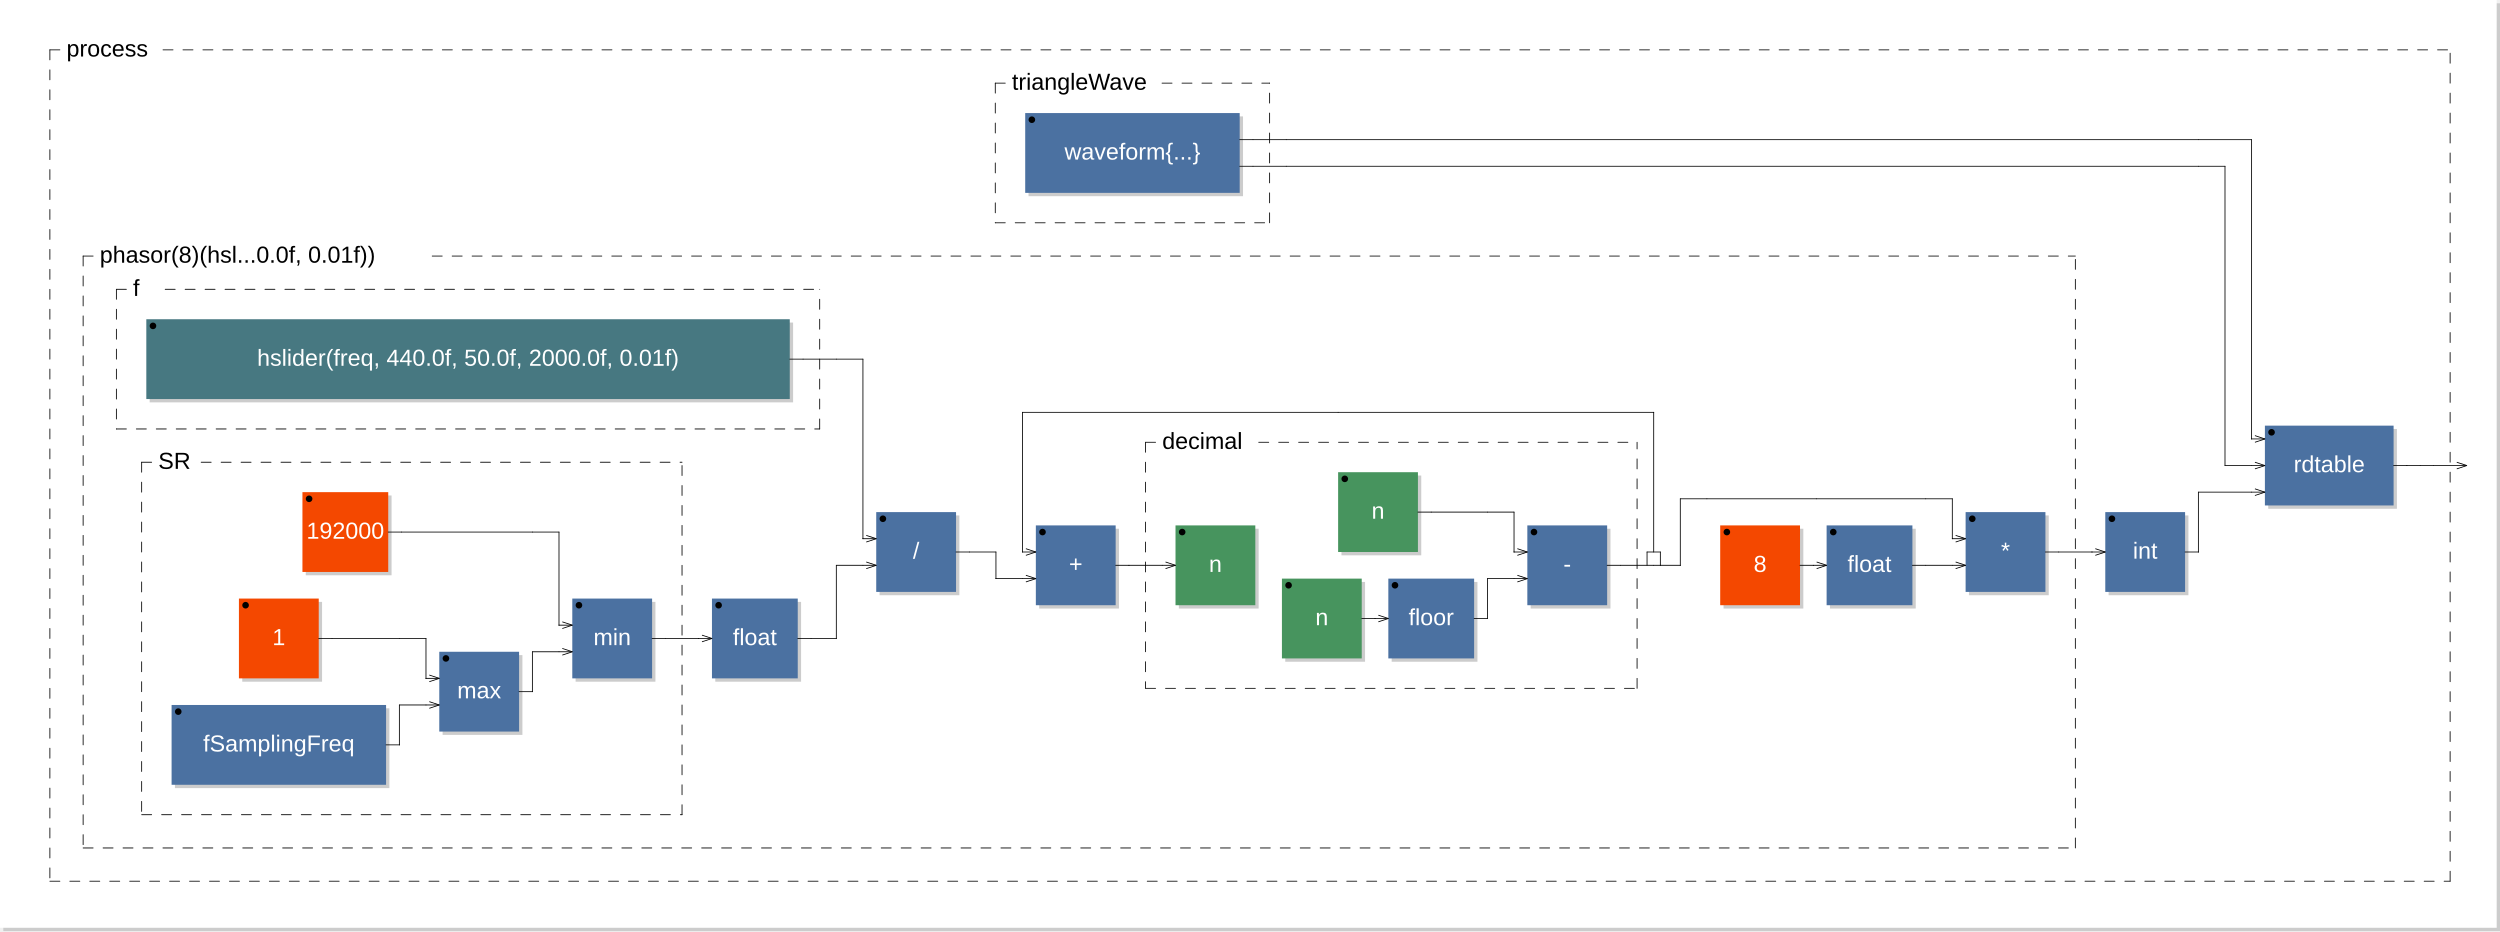
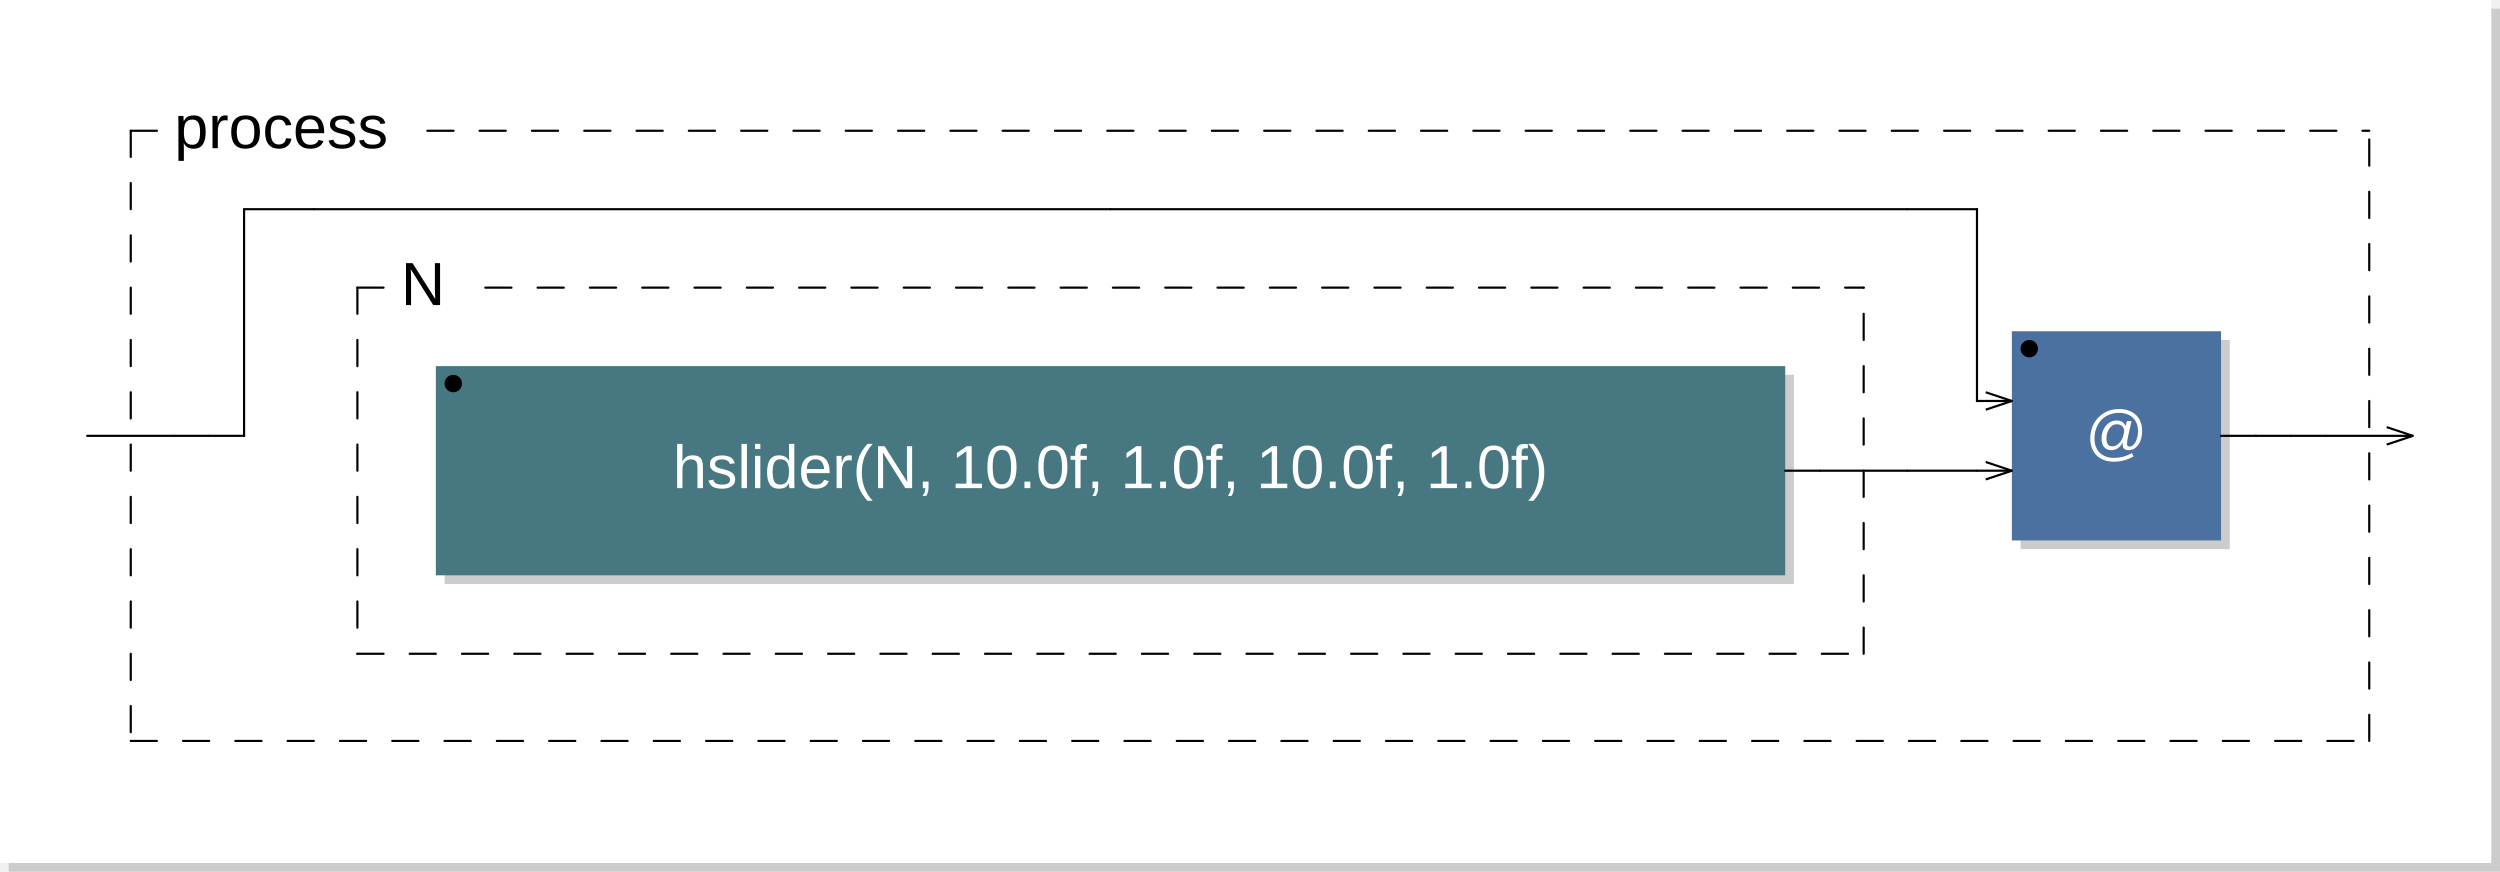
- <svg xmlns="http://www.w3.org/2000/svg" viewBox="0 0 751.8 280" width="375.9mm" height="140mm" version="1.1">
-   <rect x="1" y="1" width="750.8" height="279" rx="0" ry="0" style="stroke:none;fill:#cccccc;" />
-   <rect x="0" y="0" width="750.8" height="279" rx="0" ry="0" style="stroke:none;fill:#ffffff;" />
+ <svg xmlns="http://www.w3.org/2000/svg" viewBox="0 0 286.8 100" width="143.4mm" height="50mm" version="1.1">
+   <rect x="1" y="1" width="285.8" height="99" rx="0" ry="0" style="stroke:none;fill:#cccccc;" />
+   <rect x="0" y="0" width="285.8" height="99" rx="0" ry="0" style="stroke:none;fill:#ffffff;" />
  <text x="10" y="7" font-family="Arial" font-size="7" />
-   <rect x="309.3" y="35" width="64.5" height="24" rx="0" ry="0" style="stroke:none;fill:#cccccc;" />
-   <rect x="308.3" y="34" width="64.5" height="24" rx="0" ry="0" style="stroke:none;fill:#4B71A1;" />
-   <text x="340.55" y="48" font-family="Arial" font-size="7" text-anchor="middle" fill="#FFFFFF">waveform{...}</text>
-   <circle cx="310.3" cy="36" r="1" />
-   <line x1="299.3" y1="25" x2="299.3" y2="67" style="stroke: black; stroke-linecap:round; stroke-width:0.25; stroke-dasharray:3,3;" />
-   <line x1="299.3" y1="67" x2="381.8" y2="67" style="stroke: black; stroke-linecap:round; stroke-width:0.25; stroke-dasharray:3,3;" />
-   <line x1="381.8" y1="67" x2="381.8" y2="25" style="stroke: black; stroke-linecap:round; stroke-width:0.25; stroke-dasharray:3,3;" />
-   <line x1="299.3" y1="25" x2="304.3" y2="25" style="stroke: black; stroke-linecap:round; stroke-width:0.25; stroke-dasharray:3,3;" />
-   <line x1="349.45" y1="25" x2="381.8" y2="25" style="stroke: black; stroke-linecap:round; stroke-width:0.25; stroke-dasharray:3,3;" />
-   <text x="304.3" y="27" font-family="Arial" font-size="7">triangleWave</text>
-   <rect x="45" y="97" width="193.5" height="24" rx="0" ry="0" style="stroke:none;fill:#cccccc;" />
-   <rect x="44" y="96" width="193.5" height="24" rx="0" ry="0" style="stroke:none;fill:#477881;" />
-   <text x="140.75" y="110" font-family="Arial" font-size="7" text-anchor="middle" fill="#FFFFFF">hslider(freq, 440.0f, 50.0f, 2000.0f, 0.01f)</text>
-   <circle cx="46" cy="98" r="1" />
-   <line x1="35" y1="87" x2="35" y2="129" style="stroke: black; stroke-linecap:round; stroke-width:0.25; stroke-dasharray:3,3;" />
-   <line x1="35" y1="129" x2="246.5" y2="129" style="stroke: black; stroke-linecap:round; stroke-width:0.25; stroke-dasharray:3,3;" />
-   <line x1="246.5" y1="129" x2="246.5" y2="87" style="stroke: black; stroke-linecap:round; stroke-width:0.25; stroke-dasharray:3,3;" />
-   <line x1="35" y1="87" x2="40" y2="87" style="stroke: black; stroke-linecap:round; stroke-width:0.25; stroke-dasharray:3,3;" />
-   <line x1="49.675" y1="87" x2="246.5" y2="87" style="stroke: black; stroke-linecap:round; stroke-width:0.25; stroke-dasharray:3,3;" />
-   <text x="40" y="89" font-family="Arial" font-size="7">f</text>
-   <rect x="91.95" y="149" width="25.8" height="24" rx="0" ry="0" style="stroke:none;fill:#cccccc;" />
-   <rect x="90.95" y="148" width="25.8" height="24" rx="0" ry="0" style="stroke:none;fill:#f44800;" />
-   <text x="103.85" y="162" font-family="Arial" font-size="7" text-anchor="middle" fill="#FFFFFF">192000</text>
-   <circle cx="92.95" cy="150" r="1" />
-   <rect x="72.85" y="181" width="24" height="24" rx="0" ry="0" style="stroke:none;fill:#cccccc;" />
-   <rect x="71.85" y="180" width="24" height="24" rx="0" ry="0" style="stroke:none;fill:#f44800;" />
-   <text x="83.85" y="194" font-family="Arial" font-size="7" text-anchor="middle" fill="#FFFFFF">1</text>
-   <circle cx="73.85" cy="182" r="1" />
-   <rect x="52.6" y="213" width="64.5" height="24" rx="0" ry="0" style="stroke:none;fill:#cccccc;" />
-   <rect x="51.6" y="212" width="64.5" height="24" rx="0" ry="0" style="stroke:none;fill:#4B71A1;" />
-   <text x="83.85" y="226" font-family="Arial" font-size="7" text-anchor="middle" fill="#FFFFFF">fSamplingFreq</text>
-   <circle cx="53.6" cy="214" r="1" />
-   <rect x="133.1" y="197" width="24" height="24" rx="0" ry="0" style="stroke:none;fill:#cccccc;" />
-   <rect x="132.1" y="196" width="24" height="24" rx="0" ry="0" style="stroke:none;fill:#4B71A1;" />
-   <text x="144.1" y="210" font-family="Arial" font-size="7" text-anchor="middle" fill="#FFFFFF">max</text>
-   <circle cx="134.1" cy="198" r="1" />
-   <line x1="129.1" y1="203" x2="132.1" y2="204" transform="rotate(0,132.1,204)" style="stroke: black; stroke-width:0.25;" />
-   <line x1="129.1" y1="205" x2="132.1" y2="204" transform="rotate(0,132.1,204)" style="stroke: black; stroke-width:0.25;" />
-   <line x1="129.1" y1="211" x2="132.1" y2="212" transform="rotate(0,132.1,212)" style="stroke: black; stroke-width:0.25;" />
-   <line x1="129.1" y1="213" x2="132.1" y2="212" transform="rotate(0,132.1,212)" style="stroke: black; stroke-width:0.25;" />
-   <rect x="173.1" y="181" width="24" height="24" rx="0" ry="0" style="stroke:none;fill:#cccccc;" />
-   <rect x="172.1" y="180" width="24" height="24" rx="0" ry="0" style="stroke:none;fill:#4B71A1;" />
-   <text x="184.1" y="194" font-family="Arial" font-size="7" text-anchor="middle" fill="#FFFFFF">min</text>
-   <circle cx="174.1" cy="182" r="1" />
-   <line x1="169.1" y1="187" x2="172.1" y2="188" transform="rotate(0,172.1,188)" style="stroke: black; stroke-width:0.25;" />
-   <line x1="169.1" y1="189" x2="172.1" y2="188" transform="rotate(0,172.1,188)" style="stroke: black; stroke-width:0.25;" />
-   <line x1="169.1" y1="195" x2="172.1" y2="196" transform="rotate(0,172.1,196)" style="stroke: black; stroke-width:0.25;" />
-   <line x1="169.1" y1="197" x2="172.1" y2="196" transform="rotate(0,172.1,196)" style="stroke: black; stroke-width:0.25;" />
-   <line x1="42.6" y1="139" x2="42.6" y2="245" style="stroke: black; stroke-linecap:round; stroke-width:0.25; stroke-dasharray:3,3;" />
-   <line x1="42.6" y1="245" x2="205.1" y2="245" style="stroke: black; stroke-linecap:round; stroke-width:0.25; stroke-dasharray:3,3;" />
-   <line x1="205.1" y1="245" x2="205.1" y2="139" style="stroke: black; stroke-linecap:round; stroke-width:0.25; stroke-dasharray:3,3;" />
-   <line x1="42.6" y1="139" x2="47.6" y2="139" style="stroke: black; stroke-linecap:round; stroke-width:0.25; stroke-dasharray:3,3;" />
-   <line x1="60.5" y1="139" x2="205.1" y2="139" style="stroke: black; stroke-linecap:round; stroke-width:0.25; stroke-dasharray:3,3;" />
-   <text x="47.6" y="141" font-family="Arial" font-size="7">SR</text>
-   <rect x="215.1" y="181" width="25.8" height="24" rx="0" ry="0" style="stroke:none;fill:#cccccc;" />
-   <rect x="214.1" y="180" width="25.8" height="24" rx="0" ry="0" style="stroke:none;fill:#4B71A1;" />
-   <text x="227" y="194" font-family="Arial" font-size="7" text-anchor="middle" fill="#FFFFFF">float</text>
-   <circle cx="216.1" cy="182" r="1" />
-   <line x1="211.1" y1="191" x2="214.1" y2="192" transform="rotate(0,214.1,192)" style="stroke: black; stroke-width:0.25;" />
-   <line x1="211.1" y1="193" x2="214.1" y2="192" transform="rotate(0,214.1,192)" style="stroke: black; stroke-width:0.25;" />
-   <rect x="264.5" y="155" width="24" height="24" rx="0" ry="0" style="stroke:none;fill:#cccccc;" />
-   <rect x="263.5" y="154" width="24" height="24" rx="0" ry="0" style="stroke:none;fill:#4B71A1;" />
-   <text x="275.5" y="168" font-family="Arial" font-size="7" text-anchor="middle" fill="#FFFFFF">/</text>
-   <circle cx="265.5" cy="156" r="1" />
-   <line x1="260.5" y1="161" x2="263.5" y2="162" transform="rotate(0,263.5,162)" style="stroke: black; stroke-width:0.25;" />
-   <line x1="260.5" y1="163" x2="263.5" y2="162" transform="rotate(0,263.5,162)" style="stroke: black; stroke-width:0.25;" />
-   <line x1="260.5" y1="169" x2="263.5" y2="170" transform="rotate(0,263.5,170)" style="stroke: black; stroke-width:0.25;" />
-   <line x1="260.5" y1="171" x2="263.5" y2="170" transform="rotate(0,263.5,170)" style="stroke: black; stroke-width:0.25;" />
-   <rect x="312.5" y="159" width="24" height="24" rx="0" ry="0" style="stroke:none;fill:#cccccc;" />
-   <rect x="311.5" y="158" width="24" height="24" rx="0" ry="0" style="stroke:none;fill:#4B71A1;" />
-   <text x="323.5" y="172" font-family="Arial" font-size="7" text-anchor="middle" fill="#FFFFFF">+</text>
-   <circle cx="313.5" cy="160" r="1" />
-   <line x1="308.5" y1="165" x2="311.5" y2="166" transform="rotate(0,311.5,166)" style="stroke: black; stroke-width:0.25;" />
-   <line x1="308.5" y1="167" x2="311.5" y2="166" transform="rotate(0,311.5,166)" style="stroke: black; stroke-width:0.25;" />
-   <line x1="308.5" y1="173" x2="311.5" y2="174" transform="rotate(0,311.5,174)" style="stroke: black; stroke-width:0.25;" />
-   <line x1="308.5" y1="175" x2="311.5" y2="174" transform="rotate(0,311.5,174)" style="stroke: black; stroke-width:0.25;" />
-   <rect x="354.5" y="159" width="24" height="24" rx="0" ry="0" style="stroke:none;fill:#cccccc;" />
-   <rect x="353.5" y="158" width="24" height="24" rx="0" ry="0" style="stroke:none;fill:#47945E;" />
-   <text x="365.5" y="172" font-family="Arial" font-size="7" text-anchor="middle" fill="#FFFFFF">n</text>
-   <circle cx="355.5" cy="160" r="1" />
-   <line x1="350.5" y1="169" x2="353.5" y2="170" transform="rotate(0,353.5,170)" style="stroke: black; stroke-width:0.25;" />
-   <line x1="350.5" y1="171" x2="353.5" y2="170" transform="rotate(0,353.5,170)" style="stroke: black; stroke-width:0.25;" />
-   <rect x="403.4" y="143" width="24" height="24" rx="0" ry="0" style="stroke:none;fill:#cccccc;" />
-   <rect x="402.4" y="142" width="24" height="24" rx="0" ry="0" style="stroke:none;fill:#47945E;" />
-   <text x="414.4" y="156" font-family="Arial" font-size="7" text-anchor="middle" fill="#FFFFFF">n</text>
-   <circle cx="404.4" cy="144" r="1" />
-   <rect x="386.5" y="175" width="24" height="24" rx="0" ry="0" style="stroke:none;fill:#cccccc;" />
-   <rect x="385.5" y="174" width="24" height="24" rx="0" ry="0" style="stroke:none;fill:#47945E;" />
-   <text x="397.5" y="188" font-family="Arial" font-size="7" text-anchor="middle" fill="#FFFFFF">n</text>
-   <circle cx="387.5" cy="176" r="1" />
-   <rect x="418.5" y="175" width="25.8" height="24" rx="0" ry="0" style="stroke:none;fill:#cccccc;" />
-   <rect x="417.5" y="174" width="25.8" height="24" rx="0" ry="0" style="stroke:none;fill:#4B71A1;" />
-   <text x="430.4" y="188" font-family="Arial" font-size="7" text-anchor="middle" fill="#FFFFFF">floor</text>
-   <circle cx="419.5" cy="176" r="1" />
-   <line x1="414.5" y1="185" x2="417.5" y2="186" transform="rotate(0,417.5,186)" style="stroke: black; stroke-width:0.25;" />
-   <line x1="414.5" y1="187" x2="417.5" y2="186" transform="rotate(0,417.5,186)" style="stroke: black; stroke-width:0.25;" />
-   <rect x="460.3" y="159" width="24" height="24" rx="0" ry="0" style="stroke:none;fill:#cccccc;" />
-   <rect x="459.3" y="158" width="24" height="24" rx="0" ry="0" style="stroke:none;fill:#4B71A1;" />
-   <text x="471.3" y="172" font-family="Arial" font-size="7" text-anchor="middle" fill="#FFFFFF">-</text>
-   <circle cx="461.3" cy="160" r="1" />
-   <line x1="456.3" y1="165" x2="459.3" y2="166" transform="rotate(0,459.3,166)" style="stroke: black; stroke-width:0.25;" />
-   <line x1="456.3" y1="167" x2="459.3" y2="166" transform="rotate(0,459.3,166)" style="stroke: black; stroke-width:0.25;" />
-   <line x1="456.3" y1="173" x2="459.3" y2="174" transform="rotate(0,459.3,174)" style="stroke: black; stroke-width:0.25;" />
-   <line x1="456.3" y1="175" x2="459.3" y2="174" transform="rotate(0,459.3,174)" style="stroke: black; stroke-width:0.25;" />
-   <line x1="344.5" y1="133" x2="344.5" y2="207" style="stroke: black; stroke-linecap:round; stroke-width:0.25; stroke-dasharray:3,3;" />
-   <line x1="344.5" y1="207" x2="492.3" y2="207" style="stroke: black; stroke-linecap:round; stroke-width:0.25; stroke-dasharray:3,3;" />
-   <line x1="492.3" y1="207" x2="492.3" y2="133" style="stroke: black; stroke-linecap:round; stroke-width:0.25; stroke-dasharray:3,3;" />
-   <line x1="344.5" y1="133" x2="349.5" y2="133" style="stroke: black; stroke-linecap:round; stroke-width:0.25; stroke-dasharray:3,3;" />
-   <line x1="378.525" y1="133" x2="492.3" y2="133" style="stroke: black; stroke-linecap:round; stroke-width:0.25; stroke-dasharray:3,3;" />
-   <text x="349.5" y="135" font-family="Arial" font-size="7">decimal</text>
-   <line x1="495.3" y1="170" x2="495.3" y2="166" style="stroke:black; stroke-linecap:round; stroke-width:0.25;" />
-   <line x1="495.3" y1="166" x2="499.3" y2="166" style="stroke:black; stroke-linecap:round; stroke-width:0.25;" />
-   <line x1="499.3" y1="166" x2="499.3" y2="170" style="stroke:black; stroke-linecap:round; stroke-width:0.25;" />
-   <rect x="518.3" y="159" width="24" height="24" rx="0" ry="0" style="stroke:none;fill:#cccccc;" />
-   <rect x="517.3" y="158" width="24" height="24" rx="0" ry="0" style="stroke:none;fill:#f44800;" />
-   <text x="529.3" y="172" font-family="Arial" font-size="7" text-anchor="middle" fill="#FFFFFF">8</text>
-   <circle cx="519.3" cy="160" r="1" />
-   <rect x="550.3" y="159" width="25.8" height="24" rx="0" ry="0" style="stroke:none;fill:#cccccc;" />
-   <rect x="549.3" y="158" width="25.8" height="24" rx="0" ry="0" style="stroke:none;fill:#4B71A1;" />
-   <text x="562.2" y="172" font-family="Arial" font-size="7" text-anchor="middle" fill="#FFFFFF">float</text>
-   <circle cx="551.3" cy="160" r="1" />
-   <line x1="546.3" y1="169" x2="549.3" y2="170" transform="rotate(0,549.3,170)" style="stroke: black; stroke-width:0.25;" />
-   <line x1="546.3" y1="171" x2="549.3" y2="170" transform="rotate(0,549.3,170)" style="stroke: black; stroke-width:0.25;" />
-   <rect x="592.1" y="155" width="24" height="24" rx="0" ry="0" style="stroke:none;fill:#cccccc;" />
-   <rect x="591.1" y="154" width="24" height="24" rx="0" ry="0" style="stroke:none;fill:#4B71A1;" />
-   <text x="603.1" y="168" font-family="Arial" font-size="7" text-anchor="middle" fill="#FFFFFF">*</text>
-   <circle cx="593.1" cy="156" r="1" />
-   <line x1="588.1" y1="161" x2="591.1" y2="162" transform="rotate(0,591.1,162)" style="stroke: black; stroke-width:0.25;" />
-   <line x1="588.1" y1="163" x2="591.1" y2="162" transform="rotate(0,591.1,162)" style="stroke: black; stroke-width:0.25;" />
-   <line x1="588.1" y1="169" x2="591.1" y2="170" transform="rotate(0,591.1,170)" style="stroke: black; stroke-width:0.25;" />
-   <line x1="588.1" y1="171" x2="591.1" y2="170" transform="rotate(0,591.1,170)" style="stroke: black; stroke-width:0.25;" />
-   <line x1="25" y1="77" x2="25" y2="255" style="stroke: black; stroke-linecap:round; stroke-width:0.25; stroke-dasharray:3,3;" />
-   <line x1="25" y1="255" x2="624.1" y2="255" style="stroke: black; stroke-linecap:round; stroke-width:0.25; stroke-dasharray:3,3;" />
-   <line x1="624.1" y1="255" x2="624.1" y2="77" style="stroke: black; stroke-linecap:round; stroke-width:0.25; stroke-dasharray:3,3;" />
-   <line x1="25" y1="77" x2="30" y2="77" style="stroke: black; stroke-linecap:round; stroke-width:0.25; stroke-dasharray:3,3;" />
-   <line x1="129.975" y1="77" x2="624.1" y2="77" style="stroke: black; stroke-linecap:round; stroke-width:0.25; stroke-dasharray:3,3;" />
-   <text x="30" y="79" font-family="Arial" font-size="7">phasor(8)(hsl...0.0f, 0.01f))</text>
-   <rect x="634.1" y="155" width="24" height="24" rx="0" ry="0" style="stroke:none;fill:#cccccc;" />
-   <rect x="633.1" y="154" width="24" height="24" rx="0" ry="0" style="stroke:none;fill:#4B71A1;" />
-   <text x="645.1" y="168" font-family="Arial" font-size="7" text-anchor="middle" fill="#FFFFFF">int</text>
-   <circle cx="635.1" cy="156" r="1" />
-   <line x1="630.1" y1="165" x2="633.1" y2="166" transform="rotate(0,633.1,166)" style="stroke: black; stroke-width:0.25;" />
-   <line x1="630.1" y1="167" x2="633.1" y2="166" transform="rotate(0,633.1,166)" style="stroke: black; stroke-width:0.25;" />
-   <rect x="682.1" y="129" width="38.7" height="24" rx="0" ry="0" style="stroke:none;fill:#cccccc;" />
-   <rect x="681.1" y="128" width="38.7" height="24" rx="0" ry="0" style="stroke:none;fill:#4B71A1;" />
-   <text x="700.45" y="142" font-family="Arial" font-size="7" text-anchor="middle" fill="#FFFFFF">rdtable</text>
-   <circle cx="683.1" cy="130" r="1" />
-   <line x1="678.1" y1="131" x2="681.1" y2="132" transform="rotate(0,681.1,132)" style="stroke: black; stroke-width:0.25;" />
-   <line x1="678.1" y1="133" x2="681.1" y2="132" transform="rotate(0,681.1,132)" style="stroke: black; stroke-width:0.25;" />
-   <line x1="678.1" y1="139" x2="681.1" y2="140" transform="rotate(0,681.1,140)" style="stroke: black; stroke-width:0.25;" />
-   <line x1="678.1" y1="141" x2="681.1" y2="140" transform="rotate(0,681.1,140)" style="stroke: black; stroke-width:0.25;" />
-   <line x1="678.1" y1="147" x2="681.1" y2="148" transform="rotate(0,681.1,148)" style="stroke: black; stroke-width:0.25;" />
-   <line x1="678.1" y1="149" x2="681.1" y2="148" transform="rotate(0,681.1,148)" style="stroke: black; stroke-width:0.25;" />
-   <line x1="15" y1="15" x2="15" y2="265" style="stroke: black; stroke-linecap:round; stroke-width:0.25; stroke-dasharray:3,3;" />
-   <line x1="15" y1="265" x2="736.8" y2="265" style="stroke: black; stroke-linecap:round; stroke-width:0.25; stroke-dasharray:3,3;" />
-   <line x1="736.8" y1="265" x2="736.8" y2="15" style="stroke: black; stroke-linecap:round; stroke-width:0.25; stroke-dasharray:3,3;" />
+   <rect x="51" y="43" width="154.8" height="24" rx="0" ry="0" style="stroke:none;fill:#cccccc;" />
+   <rect x="50" y="42" width="154.8" height="24" rx="0" ry="0" style="stroke:none;fill:#477881;" />
+   <text x="127.4" y="56" font-family="Arial" font-size="7" text-anchor="middle" fill="#FFFFFF">hslider(N, 10.0f, 1.0f, 10.0f, 1.0f)</text>
+   <circle cx="52" cy="44" r="1" />
+   <line x1="41" y1="33" x2="41" y2="75" style="stroke: black; stroke-linecap:round; stroke-width:0.25; stroke-dasharray:3,3;" />
+   <line x1="41" y1="75" x2="213.8" y2="75" style="stroke: black; stroke-linecap:round; stroke-width:0.25; stroke-dasharray:3,3;" />
+   <line x1="213.8" y1="75" x2="213.8" y2="33" style="stroke: black; stroke-linecap:round; stroke-width:0.25; stroke-dasharray:3,3;" />
+   <line x1="41" y1="33" x2="46" y2="33" style="stroke: black; stroke-linecap:round; stroke-width:0.25; stroke-dasharray:3,3;" />
+   <line x1="55.675" y1="33" x2="213.8" y2="33" style="stroke: black; stroke-linecap:round; stroke-width:0.25; stroke-dasharray:3,3;" />
+   <text x="46" y="35" font-family="Arial" font-size="7">N</text>
+   <rect x="231.8" y="39" width="24" height="24" rx="0" ry="0" style="stroke:none;fill:#cccccc;" />
+   <rect x="230.8" y="38" width="24" height="24" rx="0" ry="0" style="stroke:none;fill:#4B71A1;" />
+   <text x="242.8" y="52" font-family="Arial" font-size="7" text-anchor="middle" fill="#FFFFFF">@</text>
+   <circle cx="232.8" cy="40" r="1" />
+   <line x1="227.8" y1="45" x2="230.8" y2="46" transform="rotate(0,230.8,46)" style="stroke: black; stroke-width:0.25;" />
+   <line x1="227.8" y1="47" x2="230.8" y2="46" transform="rotate(0,230.8,46)" style="stroke: black; stroke-width:0.25;" />
+   <line x1="227.8" y1="53" x2="230.8" y2="54" transform="rotate(0,230.8,54)" style="stroke: black; stroke-width:0.25;" />
+   <line x1="227.8" y1="55" x2="230.8" y2="54" transform="rotate(0,230.8,54)" style="stroke: black; stroke-width:0.25;" />
+   <line x1="15" y1="15" x2="15" y2="85" style="stroke: black; stroke-linecap:round; stroke-width:0.25; stroke-dasharray:3,3;" />
+   <line x1="15" y1="85" x2="271.8" y2="85" style="stroke: black; stroke-linecap:round; stroke-width:0.25; stroke-dasharray:3,3;" />
+   <line x1="271.8" y1="85" x2="271.8" y2="15" style="stroke: black; stroke-linecap:round; stroke-width:0.25; stroke-dasharray:3,3;" />
  <line x1="15" y1="15" x2="20" y2="15" style="stroke: black; stroke-linecap:round; stroke-width:0.25; stroke-dasharray:3,3;" />
-   <line x1="49.025" y1="15" x2="736.8" y2="15" style="stroke: black; stroke-linecap:round; stroke-width:0.25; stroke-dasharray:3,3;" />
+   <line x1="49.025" y1="15" x2="271.8" y2="15" style="stroke: black; stroke-linecap:round; stroke-width:0.25; stroke-dasharray:3,3;" />
  <text x="20" y="17" font-family="Arial" font-size="7">process</text>
-   <line x1="738.8" y1="139" x2="741.8" y2="140" transform="rotate(0,741.8,140)" style="stroke: black; stroke-width:0.25;" />
-   <line x1="738.8" y1="141" x2="741.8" y2="140" transform="rotate(0,741.8,140)" style="stroke: black; stroke-width:0.25;" />
-   <line x1="95.85" y1="192" x2="99.85" y2="192" style="stroke:black; stroke-linecap:round; stroke-width:0.25;" />
-   <line x1="99.85" y1="192" x2="120.1" y2="192" style="stroke:black; stroke-linecap:round; stroke-width:0.25;" />
-   <line x1="116.1" y1="224" x2="120.1" y2="224" style="stroke:black; stroke-linecap:round; stroke-width:0.25;" />
-   <line x1="116.75" y1="160" x2="120.75" y2="160" style="stroke:black; stroke-linecap:round; stroke-width:0.25;" />
-   <line x1="120.1" y1="192" x2="128.1" y2="192" style="stroke:black; stroke-linecap:round; stroke-width:0.25;" />
-   <line x1="120.1" y1="212" x2="128.1" y2="212" style="stroke:black; stroke-linecap:round; stroke-width:0.25;" />
-   <line x1="120.1" y1="224" x2="120.1" y2="212" style="stroke:black; stroke-linecap:round; stroke-width:0.25;" />
-   <line x1="120.1" y1="224" x2="120.1" y2="224" style="stroke:black; stroke-linecap:round; stroke-width:0.25;" />
-   <line x1="120.75" y1="160" x2="160.1" y2="160" style="stroke:black; stroke-linecap:round; stroke-width:0.25;" />
-   <line x1="128.1" y1="192" x2="128.1" y2="204" style="stroke:black; stroke-linecap:round; stroke-width:0.25;" />
-   <line x1="128.1" y1="204" x2="128.1" y2="204" style="stroke:black; stroke-linecap:round; stroke-width:0.25;" />
-   <line x1="128.1" y1="204" x2="132.1" y2="204" style="stroke:black; stroke-linecap:round; stroke-width:0.25;" />
-   <line x1="128.1" y1="212" x2="132.1" y2="212" style="stroke:black; stroke-linecap:round; stroke-width:0.25;" />
-   <line x1="156.1" y1="208" x2="160.1" y2="208" style="stroke:black; stroke-linecap:round; stroke-width:0.25;" />
-   <line x1="160.1" y1="160" x2="168.1" y2="160" style="stroke:black; stroke-linecap:round; stroke-width:0.25;" />
-   <line x1="160.1" y1="196" x2="168.1" y2="196" style="stroke:black; stroke-linecap:round; stroke-width:0.25;" />
-   <line x1="160.1" y1="208" x2="160.1" y2="196" style="stroke:black; stroke-linecap:round; stroke-width:0.25;" />
-   <line x1="160.1" y1="208" x2="160.1" y2="208" style="stroke:black; stroke-linecap:round; stroke-width:0.25;" />
-   <line x1="168.1" y1="160" x2="168.1" y2="188" style="stroke:black; stroke-linecap:round; stroke-width:0.25;" />
-   <line x1="168.1" y1="188" x2="168.1" y2="188" style="stroke:black; stroke-linecap:round; stroke-width:0.25;" />
-   <line x1="168.1" y1="188" x2="172.1" y2="188" style="stroke:black; stroke-linecap:round; stroke-width:0.25;" />
-   <line x1="168.1" y1="196" x2="172.1" y2="196" style="stroke:black; stroke-linecap:round; stroke-width:0.25;" />
-   <line x1="196.1" y1="192" x2="200.1" y2="192" style="stroke:black; stroke-linecap:round; stroke-width:0.25;" />
-   <line x1="200.1" y1="192" x2="210.1" y2="192" style="stroke:black; stroke-linecap:round; stroke-width:0.25;" />
-   <line x1="210.1" y1="192" x2="210.1" y2="192" style="stroke:black; stroke-linecap:round; stroke-width:0.25;" />
-   <line x1="210.1" y1="192" x2="214.1" y2="192" style="stroke:black; stroke-linecap:round; stroke-width:0.25;" />
-   <line x1="237.5" y1="108" x2="241.5" y2="108" style="stroke:black; stroke-linecap:round; stroke-width:0.25;" />
-   <line x1="239.9" y1="192" x2="243.9" y2="192" style="stroke:black; stroke-linecap:round; stroke-width:0.25;" />
-   <line x1="241.5" y1="108" x2="251.5" y2="108" style="stroke:black; stroke-linecap:round; stroke-width:0.25;" />
-   <line x1="243.9" y1="192" x2="251.5" y2="192" style="stroke:black; stroke-linecap:round; stroke-width:0.25;" />
-   <line x1="251.5" y1="170" x2="259.5" y2="170" style="stroke:black; stroke-linecap:round; stroke-width:0.25;" />
-   <line x1="251.5" y1="192" x2="251.5" y2="170" style="stroke:black; stroke-linecap:round; stroke-width:0.25;" />
-   <line x1="251.5" y1="192" x2="251.5" y2="192" style="stroke:black; stroke-linecap:round; stroke-width:0.25;" />
-   <line x1="251.5" y1="108" x2="259.5" y2="108" style="stroke:black; stroke-linecap:round; stroke-width:0.25;" />
-   <line x1="259.5" y1="108" x2="259.5" y2="162" style="stroke:black; stroke-linecap:round; stroke-width:0.25;" />
-   <line x1="259.5" y1="162" x2="259.5" y2="162" style="stroke:black; stroke-linecap:round; stroke-width:0.25;" />
-   <line x1="259.5" y1="162" x2="263.5" y2="162" style="stroke:black; stroke-linecap:round; stroke-width:0.25;" />
-   <line x1="259.5" y1="170" x2="263.5" y2="170" style="stroke:black; stroke-linecap:round; stroke-width:0.25;" />
-   <line x1="287.5" y1="166" x2="291.5" y2="166" style="stroke:black; stroke-linecap:round; stroke-width:0.25;" />
-   <line x1="291.5" y1="166" x2="299.5" y2="166" style="stroke:black; stroke-linecap:round; stroke-width:0.25;" />
-   <line x1="299.5" y1="166" x2="299.5" y2="174" style="stroke:black; stroke-linecap:round; stroke-width:0.25;" />
-   <line x1="299.5" y1="174" x2="299.5" y2="174" style="stroke:black; stroke-linecap:round; stroke-width:0.25;" />
-   <line x1="299.5" y1="174" x2="307.5" y2="174" style="stroke:black; stroke-linecap:round; stroke-width:0.25;" />
-   <line x1="307.5" y1="124" x2="307.5" y2="124" style="stroke:black; stroke-linecap:round; stroke-width:0.25;" />
-   <line x1="307.5" y1="124" x2="307.5" y2="166" style="stroke:black; stroke-linecap:round; stroke-width:0.25;" />
-   <line x1="307.5" y1="166" x2="307.5" y2="166" style="stroke:black; stroke-linecap:round; stroke-width:0.25;" />
-   <line x1="307.5" y1="166" x2="311.5" y2="166" style="stroke:black; stroke-linecap:round; stroke-width:0.25;" />
-   <line x1="307.5" y1="174" x2="311.5" y2="174" style="stroke:black; stroke-linecap:round; stroke-width:0.25;" />
-   <line x1="335.5" y1="170" x2="339.5" y2="170" style="stroke:black; stroke-linecap:round; stroke-width:0.25;" />
-   <line x1="339.5" y1="170" x2="339.5" y2="170" style="stroke:black; stroke-linecap:round; stroke-width:0.25;" />
-   <line x1="339.5" y1="170" x2="349.5" y2="170" style="stroke:black; stroke-linecap:round; stroke-width:0.25;" />
-   <line x1="349.5" y1="170" x2="353.5" y2="170" style="stroke:black; stroke-linecap:round; stroke-width:0.25;" />
-   <line x1="372.8" y1="42" x2="376.8" y2="42" style="stroke:black; stroke-linecap:round; stroke-width:0.25;" />
-   <line x1="372.8" y1="50" x2="376.8" y2="50" style="stroke:black; stroke-linecap:round; stroke-width:0.25;" />
-   <line x1="376.8" y1="42" x2="386.8" y2="42" style="stroke:black; stroke-linecap:round; stroke-width:0.25;" />
-   <line x1="376.8" y1="50" x2="386.8" y2="50" style="stroke:black; stroke-linecap:round; stroke-width:0.25;" />
-   <line x1="386.8" y1="42" x2="661.1" y2="42" style="stroke:black; stroke-linecap:round; stroke-width:0.25;" />
-   <line x1="386.8" y1="50" x2="661.1" y2="50" style="stroke:black; stroke-linecap:round; stroke-width:0.25;" />
-   <line x1="402.4" y1="124" x2="307.5" y2="124" style="stroke:black; stroke-linecap:round; stroke-width:0.25;" />
-   <line x1="409.5" y1="186" x2="413.5" y2="186" style="stroke:black; stroke-linecap:round; stroke-width:0.25;" />
-   <line x1="413.5" y1="186" x2="413.5" y2="186" style="stroke:black; stroke-linecap:round; stroke-width:0.25;" />
-   <line x1="413.5" y1="186" x2="417.5" y2="186" style="stroke:black; stroke-linecap:round; stroke-width:0.25;" />
-   <line x1="426.4" y1="154" x2="430.4" y2="154" style="stroke:black; stroke-linecap:round; stroke-width:0.25;" />
-   <line x1="430.4" y1="154" x2="447.3" y2="154" style="stroke:black; stroke-linecap:round; stroke-width:0.25;" />
-   <line x1="443.3" y1="186" x2="447.3" y2="186" style="stroke:black; stroke-linecap:round; stroke-width:0.25;" />
-   <line x1="447.3" y1="154" x2="455.3" y2="154" style="stroke:black; stroke-linecap:round; stroke-width:0.25;" />
-   <line x1="447.3" y1="174" x2="455.3" y2="174" style="stroke:black; stroke-linecap:round; stroke-width:0.25;" />
-   <line x1="447.3" y1="186" x2="447.3" y2="174" style="stroke:black; stroke-linecap:round; stroke-width:0.25;" />
-   <line x1="447.3" y1="186" x2="447.3" y2="186" style="stroke:black; stroke-linecap:round; stroke-width:0.25;" />
-   <line x1="455.3" y1="154" x2="455.3" y2="166" style="stroke:black; stroke-linecap:round; stroke-width:0.25;" />
-   <line x1="455.3" y1="166" x2="455.3" y2="166" style="stroke:black; stroke-linecap:round; stroke-width:0.25;" />
-   <line x1="455.3" y1="166" x2="459.3" y2="166" style="stroke:black; stroke-linecap:round; stroke-width:0.25;" />
-   <line x1="455.3" y1="174" x2="459.3" y2="174" style="stroke:black; stroke-linecap:round; stroke-width:0.25;" />
-   <line x1="483.3" y1="170" x2="487.3" y2="170" style="stroke:black; stroke-linecap:round; stroke-width:0.25;" />
-   <line x1="487.3" y1="170" x2="497.3" y2="170" style="stroke:black; stroke-linecap:round; stroke-width:0.25;" />
-   <line x1="497.3" y1="124" x2="402.4" y2="124" style="stroke:black; stroke-linecap:round; stroke-width:0.25;" />
-   <line x1="497.3" y1="124" x2="497.3" y2="124" style="stroke:black; stroke-linecap:round; stroke-width:0.25;" />
-   <line x1="497.3" y1="166" x2="497.3" y2="124" style="stroke:black; stroke-linecap:round; stroke-width:0.25;" />
-   <line x1="497.3" y1="170" x2="499.3" y2="170" style="stroke:black; stroke-linecap:round; stroke-width:0.25;" />
-   <line x1="499.3" y1="170" x2="505.3" y2="170" style="stroke:black; stroke-linecap:round; stroke-width:0.25;" />
-   <line x1="505.3" y1="150" x2="513.3" y2="150" style="stroke:black; stroke-linecap:round; stroke-width:0.25;" />
-   <line x1="505.3" y1="170" x2="505.3" y2="150" style="stroke:black; stroke-linecap:round; stroke-width:0.25;" />
-   <line x1="505.3" y1="170" x2="505.3" y2="170" style="stroke:black; stroke-linecap:round; stroke-width:0.25;" />
-   <line x1="513.3" y1="150" x2="546.2" y2="150" style="stroke:black; stroke-linecap:round; stroke-width:0.25;" />
-   <line x1="541.3" y1="170" x2="545.3" y2="170" style="stroke:black; stroke-linecap:round; stroke-width:0.25;" />
-   <line x1="545.3" y1="170" x2="545.3" y2="170" style="stroke:black; stroke-linecap:round; stroke-width:0.25;" />
-   <line x1="545.3" y1="170" x2="549.3" y2="170" style="stroke:black; stroke-linecap:round; stroke-width:0.25;" />
-   <line x1="546.2" y1="150" x2="579.1" y2="150" style="stroke:black; stroke-linecap:round; stroke-width:0.25;" />
-   <line x1="575.1" y1="170" x2="579.1" y2="170" style="stroke:black; stroke-linecap:round; stroke-width:0.25;" />
-   <line x1="579.1" y1="150" x2="587.1" y2="150" style="stroke:black; stroke-linecap:round; stroke-width:0.25;" />
-   <line x1="579.1" y1="170" x2="587.1" y2="170" style="stroke:black; stroke-linecap:round; stroke-width:0.25;" />
-   <line x1="587.1" y1="150" x2="587.1" y2="162" style="stroke:black; stroke-linecap:round; stroke-width:0.25;" />
-   <line x1="587.1" y1="162" x2="587.1" y2="162" style="stroke:black; stroke-linecap:round; stroke-width:0.25;" />
-   <line x1="587.1" y1="162" x2="591.1" y2="162" style="stroke:black; stroke-linecap:round; stroke-width:0.25;" />
-   <line x1="587.1" y1="170" x2="591.1" y2="170" style="stroke:black; stroke-linecap:round; stroke-width:0.25;" />
-   <line x1="615.1" y1="166" x2="619.1" y2="166" style="stroke:black; stroke-linecap:round; stroke-width:0.25;" />
-   <line x1="619.1" y1="166" x2="629.1" y2="166" style="stroke:black; stroke-linecap:round; stroke-width:0.25;" />
-   <line x1="629.1" y1="166" x2="629.1" y2="166" style="stroke:black; stroke-linecap:round; stroke-width:0.25;" />
-   <line x1="629.1" y1="166" x2="633.1" y2="166" style="stroke:black; stroke-linecap:round; stroke-width:0.25;" />
-   <line x1="657.1" y1="166" x2="661.1" y2="166" style="stroke:black; stroke-linecap:round; stroke-width:0.25;" />
-   <line x1="661.1" y1="42" x2="677.1" y2="42" style="stroke:black; stroke-linecap:round; stroke-width:0.25;" />
-   <line x1="661.1" y1="50" x2="669.1" y2="50" style="stroke:black; stroke-linecap:round; stroke-width:0.25;" />
-   <line x1="661.1" y1="148" x2="677.1" y2="148" style="stroke:black; stroke-linecap:round; stroke-width:0.25;" />
-   <line x1="661.1" y1="166" x2="661.1" y2="148" style="stroke:black; stroke-linecap:round; stroke-width:0.25;" />
-   <line x1="661.1" y1="166" x2="661.1" y2="166" style="stroke:black; stroke-linecap:round; stroke-width:0.25;" />
-   <line x1="669.1" y1="50" x2="669.1" y2="140" style="stroke:black; stroke-linecap:round; stroke-width:0.25;" />
-   <line x1="669.1" y1="140" x2="677.1" y2="140" style="stroke:black; stroke-linecap:round; stroke-width:0.25;" />
-   <line x1="677.1" y1="42" x2="677.1" y2="132" style="stroke:black; stroke-linecap:round; stroke-width:0.25;" />
-   <line x1="677.1" y1="132" x2="677.1" y2="132" style="stroke:black; stroke-linecap:round; stroke-width:0.25;" />
-   <line x1="677.1" y1="132" x2="681.1" y2="132" style="stroke:black; stroke-linecap:round; stroke-width:0.25;" />
-   <line x1="677.1" y1="140" x2="681.1" y2="140" style="stroke:black; stroke-linecap:round; stroke-width:0.25;" />
-   <line x1="677.1" y1="148" x2="681.1" y2="148" style="stroke:black; stroke-linecap:round; stroke-width:0.25;" />
-   <line x1="719.8" y1="140" x2="723.8" y2="140" style="stroke:black; stroke-linecap:round; stroke-width:0.25;" />
-   <line x1="723.8" y1="140" x2="723.8" y2="140" style="stroke:black; stroke-linecap:round; stroke-width:0.25;" />
-   <line x1="723.8" y1="140" x2="727.8" y2="140" style="stroke:black; stroke-linecap:round; stroke-width:0.25;" />
-   <line x1="727.8" y1="140" x2="731.8" y2="140" style="stroke:black; stroke-linecap:round; stroke-width:0.25;" />
-   <line x1="731.8" y1="140" x2="741.8" y2="140" style="stroke:black; stroke-linecap:round; stroke-width:0.25;" />
+   <line x1="273.8" y1="49" x2="276.8" y2="50" transform="rotate(0,276.8,50)" style="stroke: black; stroke-width:0.25;" />
+   <line x1="273.8" y1="51" x2="276.8" y2="50" transform="rotate(0,276.8,50)" style="stroke: black; stroke-width:0.25;" />
+   <line x1="10" y1="50" x2="20" y2="50" style="stroke:black; stroke-linecap:round; stroke-width:0.25;" />
+   <line x1="20" y1="50" x2="24" y2="50" style="stroke:black; stroke-linecap:round; stroke-width:0.25;" />
+   <line x1="24" y1="50" x2="28" y2="50" style="stroke:black; stroke-linecap:round; stroke-width:0.25;" />
+   <line x1="28" y1="24" x2="36" y2="24" style="stroke:black; stroke-linecap:round; stroke-width:0.25;" />
+   <line x1="28" y1="50" x2="28" y2="24" style="stroke:black; stroke-linecap:round; stroke-width:0.25;" />
+   <line x1="28" y1="50" x2="28" y2="50" style="stroke:black; stroke-linecap:round; stroke-width:0.25;" />
+   <line x1="36" y1="24" x2="127.4" y2="24" style="stroke:black; stroke-linecap:round; stroke-width:0.25;" />
+   <line x1="127.4" y1="24" x2="218.8" y2="24" style="stroke:black; stroke-linecap:round; stroke-width:0.25;" />
+   <line x1="204.8" y1="54" x2="208.8" y2="54" style="stroke:black; stroke-linecap:round; stroke-width:0.25;" />
+   <line x1="208.8" y1="54" x2="218.8" y2="54" style="stroke:black; stroke-linecap:round; stroke-width:0.25;" />
+   <line x1="218.8" y1="24" x2="226.8" y2="24" style="stroke:black; stroke-linecap:round; stroke-width:0.25;" />
+   <line x1="218.8" y1="54" x2="226.8" y2="54" style="stroke:black; stroke-linecap:round; stroke-width:0.25;" />
+   <line x1="226.8" y1="24" x2="226.8" y2="46" style="stroke:black; stroke-linecap:round; stroke-width:0.25;" />
+   <line x1="226.8" y1="46" x2="226.8" y2="46" style="stroke:black; stroke-linecap:round; stroke-width:0.25;" />
+   <line x1="226.8" y1="46" x2="230.8" y2="46" style="stroke:black; stroke-linecap:round; stroke-width:0.25;" />
+   <line x1="226.8" y1="54" x2="230.8" y2="54" style="stroke:black; stroke-linecap:round; stroke-width:0.25;" />
+   <line x1="254.8" y1="50" x2="258.8" y2="50" style="stroke:black; stroke-linecap:round; stroke-width:0.25;" />
+   <line x1="258.8" y1="50" x2="258.8" y2="50" style="stroke:black; stroke-linecap:round; stroke-width:0.25;" />
+   <line x1="258.8" y1="50" x2="262.8" y2="50" style="stroke:black; stroke-linecap:round; stroke-width:0.25;" />
+   <line x1="262.8" y1="50" x2="266.8" y2="50" style="stroke:black; stroke-linecap:round; stroke-width:0.25;" />
+   <line x1="266.8" y1="50" x2="276.8" y2="50" style="stroke:black; stroke-linecap:round; stroke-width:0.25;" />
</svg>
